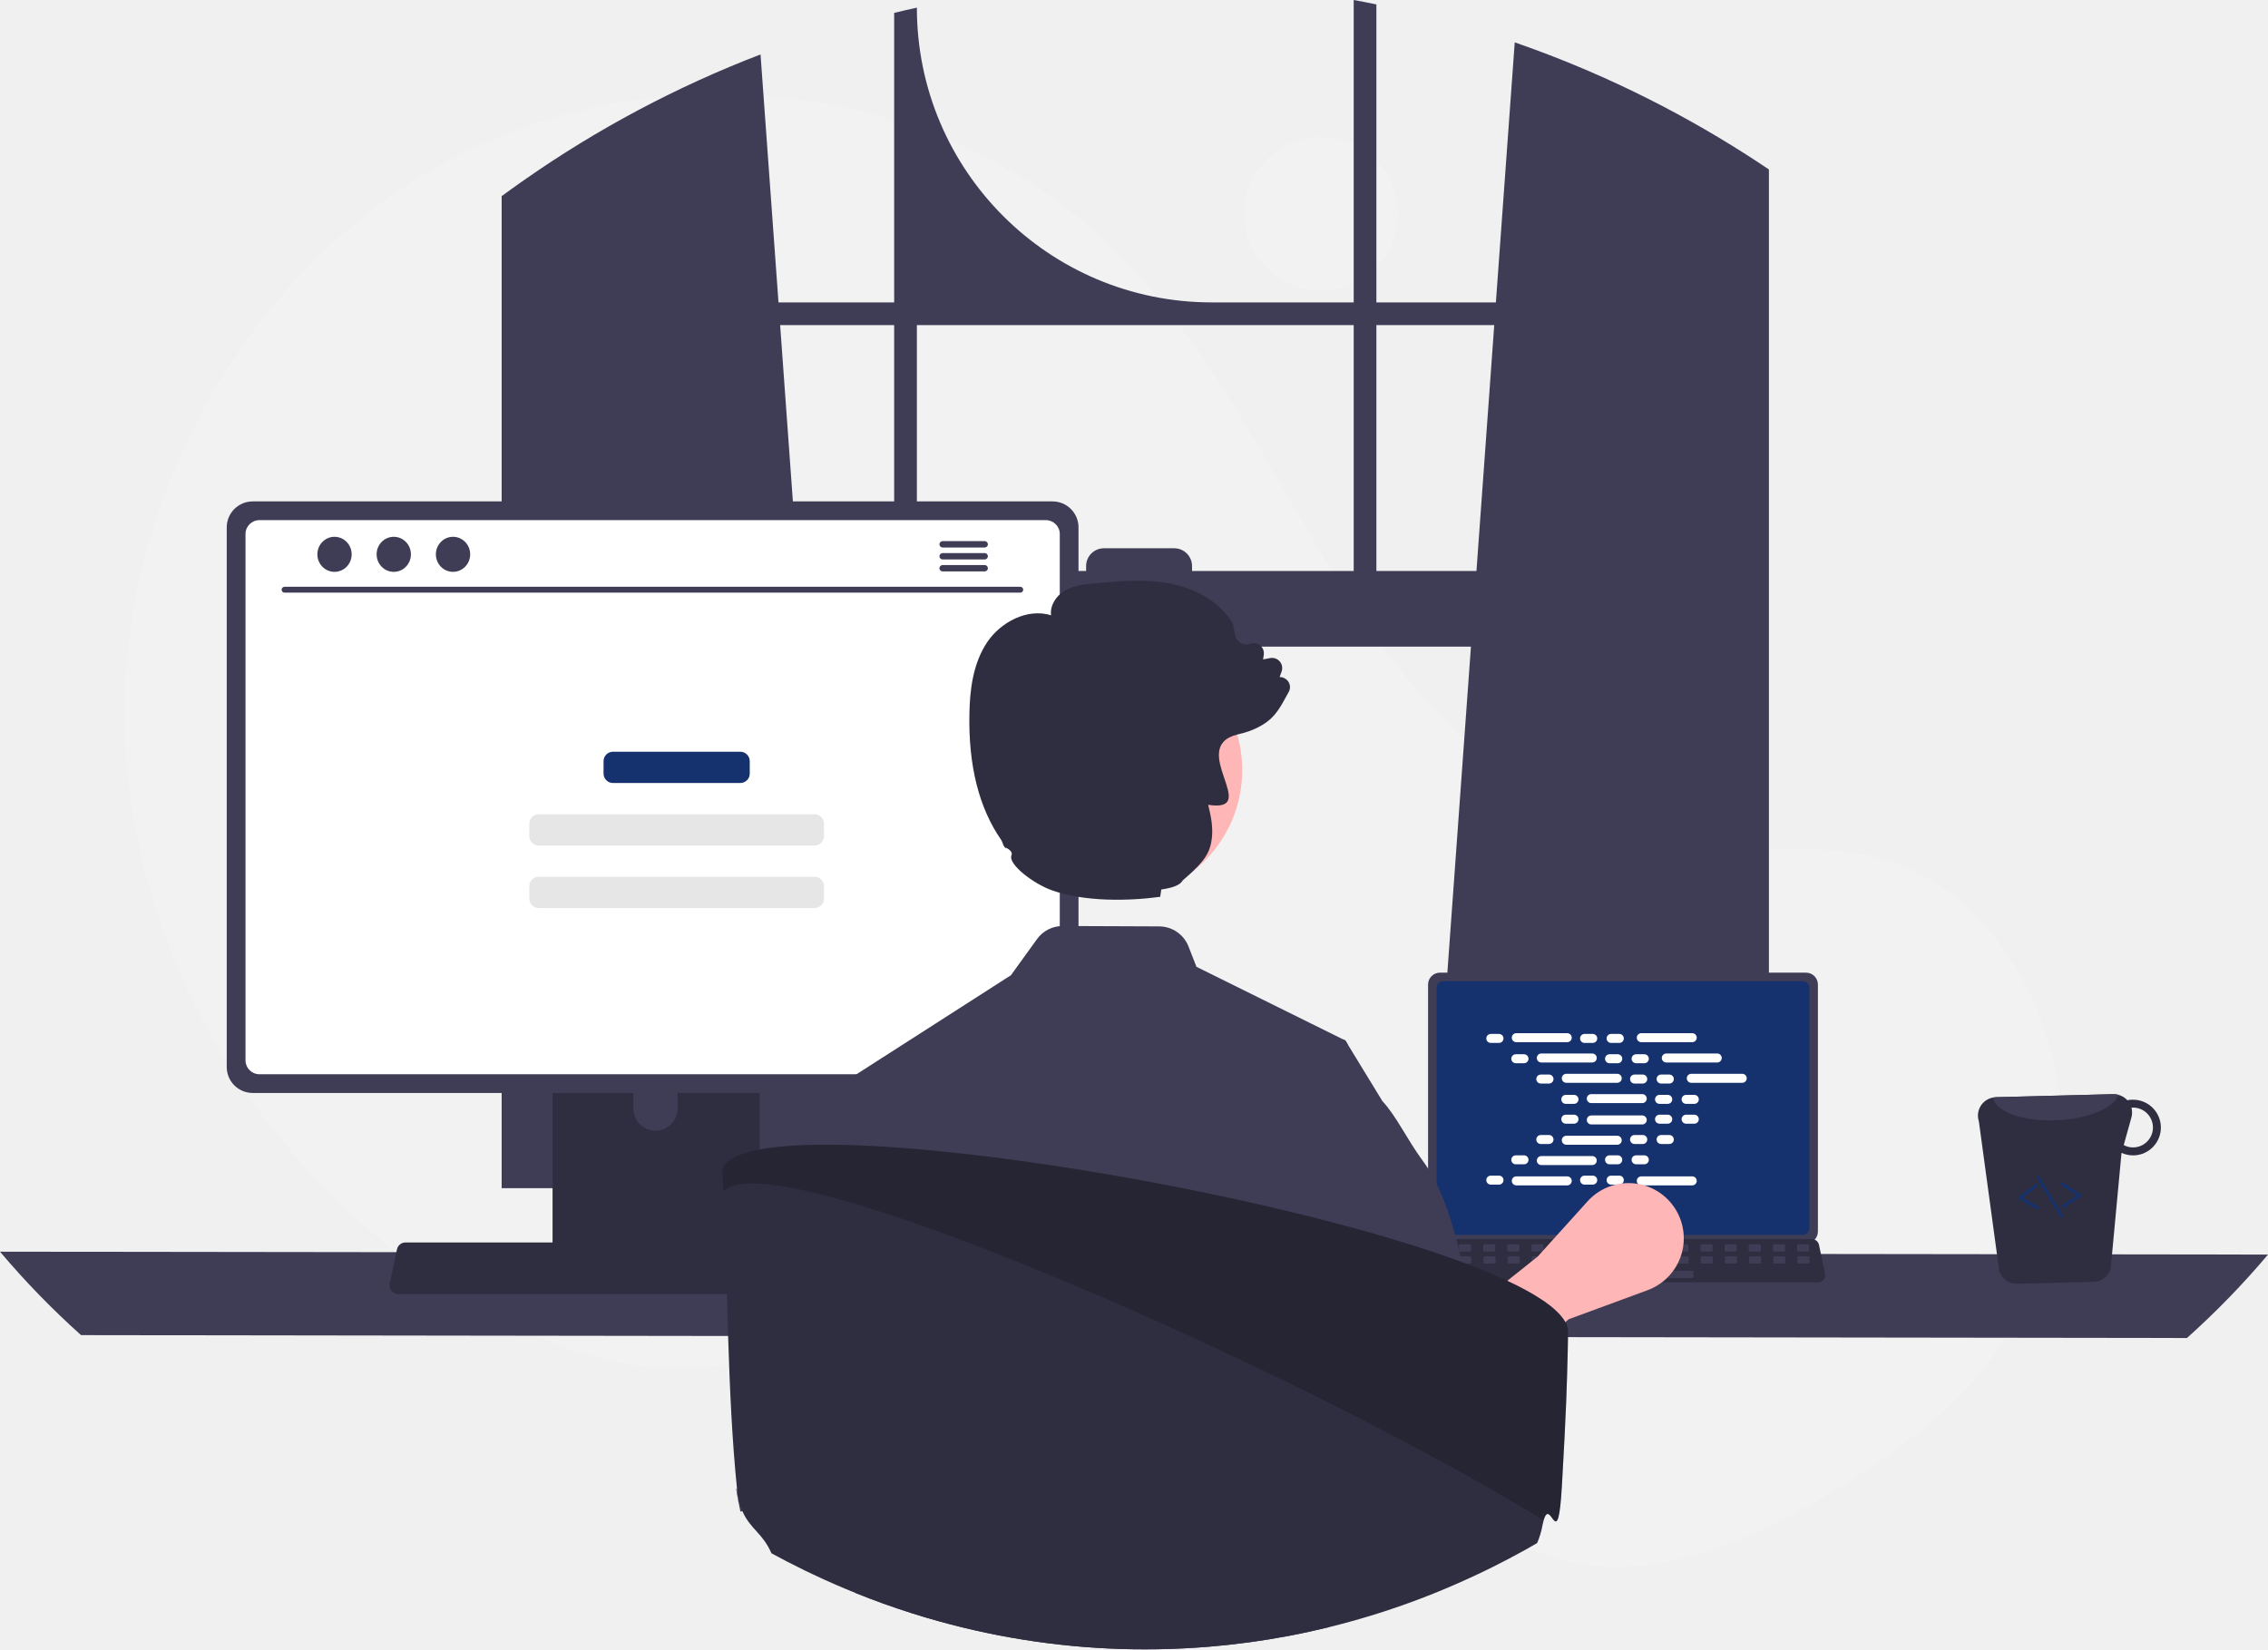
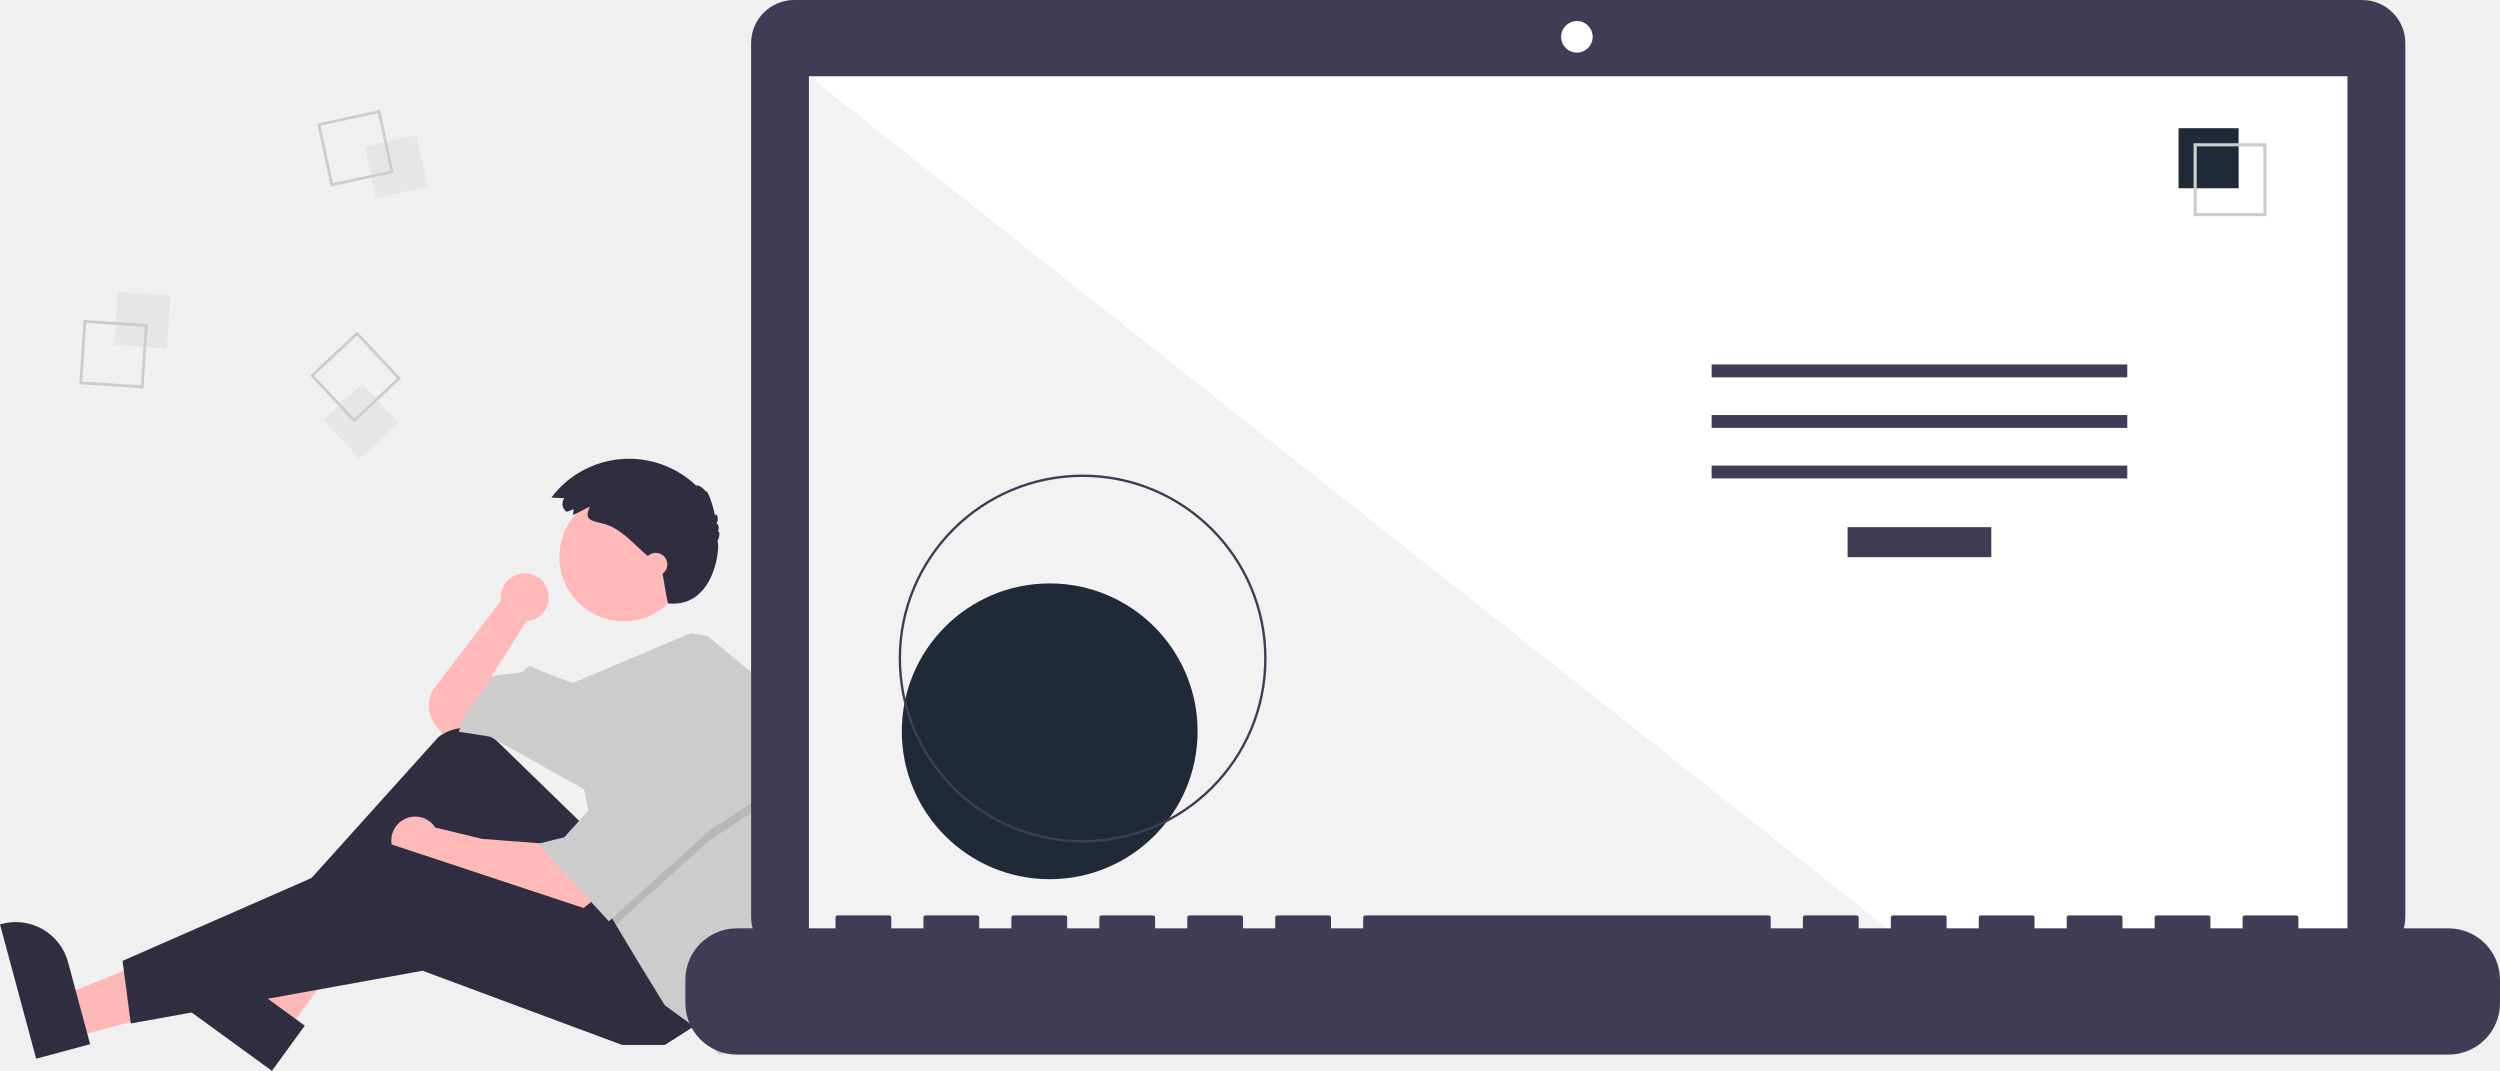
- <svg xmlns="http://www.w3.org/2000/svg" data-name="Layer 1" width="786.82" height="572.258" viewBox="0 0 786.82 572.258">
-   <circle cx="458.321" cy="74.182" r="26.701" fill="#f2f2f2" />
-   <path d="M872.038,661.023c39.688-30.229,58.644-81.025,46.776-129.482q-.442-1.806-.934-3.604c-7.867-28.763-27.332-56.101-55.7-65.291-23.82-7.717-49.82-1.783-74.669-4.851-48.781-6.024-86.601-45.494-113.211-86.819-26.611-41.325-47.062-87.583-82.422-121.724-58.285-56.275-153.362-68.391-225.627-31.76C293.987,254.121,247.955,335.391,249.918,416.386c1.963,80.995,50.046,158.432,119.875,199.517,25.652,15.093,55.321,25.785,84.848,22.044,25.62-3.246,48.899-17.013,74.399-21.1,40.091-6.426,79.927,11.701,114.603,32.824,34.676,21.123,68.17,46.16,107.574,55.952C789.478,715.131,836.881,687.801,872.038,661.023Z" transform="translate(-206.59 -163.8711)" fill="#f2f2f2" />
-   <path d="M815.016,219.191c-.87-.58-1.75-1.13-2.62-1.69a380.24,380.24,0,0,0-80.31-38.93l-6.54,90.22h-41.46v-103.39c-2.61-.54-5.24-1.05-7.87-1.53v104.92H626.946A102.27,102.27,0,0,1,524.676,166.521v-0c-2.64.57-5.26,1.18-7.88,1.83v100.44h-40.13l-6.23-86.03a380.858,380.858,0,0,0-81.94,43.53c-.44.3-.88.61-1.31.91-2.21,1.55-4.39,3.13-6.56,4.73v344.19h118.27l-2.09-28.95-11.5-158.95h231.59l-11.5,158.95-2.09,28.95h116.96v-353.45Q817.656,220.901,815.016,219.191Zm-298.22,142.78h-33.39l-6.17-85.3h39.56Zm159.42,0h-56.08v-1.69a6.18,6.18,0,0,0-6.19-6.18h-24.38a6.178,6.178,0,0,0-6.18,6.18v1.69h-58.71v-85.3h151.54Zm7.87,0v-85.3h40.89l-6.17,85.3Z" transform="translate(-206.59 -163.8711)" fill="#3f3d56" />
-   <path d="M206.59,598.162a289.003,289.003,0,0,0,28.12,28.95l730.58,1a289.003,289.003,0,0,0,28.12-28.95Z" transform="translate(-206.59 -163.8711)" fill="#3f3d56" />
-   <path d="M702.02,505.462v85.704a4.122,4.122,0,0,0,4.119,4.119H833.143a4.122,4.122,0,0,0,4.119-4.119v-85.704a4.124,4.124,0,0,0-4.119-4.115H706.139A4.124,4.124,0,0,0,702.02,505.462Z" transform="translate(-206.59 -163.8711)" fill="#3f3d56" />
-   <path d="M704.999,506.529V590.109a2.205,2.205,0,0,0,2.201,2.201H832.086a2.205,2.205,0,0,0,2.201-2.201V506.529a2.206,2.206,0,0,0-2.201-2.206H707.201A2.206,2.206,0,0,0,704.999,506.529Z" transform="translate(-206.59 -163.8711)" fill="#15326f" />
-   <path d="M699.364,607.881a2.47,2.47,0,0,0,1.943.93H837.299a2.502,2.502,0,0,0,2.446-3.016l-2.111-10.027a2.507,2.507,0,0,0-1.558-1.818,2.425,2.425,0,0,0-.888-.168H703.41a2.424,2.424,0,0,0-.888.168,2.507,2.507,0,0,0-1.558,1.818l-2.111,10.027A2.501,2.501,0,0,0,699.364,607.881Z" transform="translate(-206.59 -163.8711)" fill="#2f2e41" />
-   <rect x="830.034" y="595.588" width="4.188" height="2.513" rx="0.488" transform="translate(1457.666 1029.819) rotate(-180)" fill="#3f3d56" />
-   <rect x="821.657" y="595.588" width="4.188" height="2.513" rx="0.488" transform="translate(1440.912 1029.819) rotate(-180)" fill="#3f3d56" />
-   <rect x="813.28" y="595.588" width="4.188" height="2.513" rx="0.488" transform="translate(1424.158 1029.819) rotate(-180)" fill="#3f3d56" />
-   <rect x="804.903" y="595.588" width="4.188" height="2.513" rx="0.488" transform="translate(1407.404 1029.819) rotate(-180)" fill="#3f3d56" />
-   <rect x="796.526" y="595.588" width="4.188" height="2.513" rx="0.488" transform="translate(1390.65 1029.819) rotate(-180)" fill="#3f3d56" />
-   <rect x="788.149" y="595.588" width="4.188" height="2.513" rx="0.488" transform="translate(1373.896 1029.819) rotate(-180)" fill="#3f3d56" />
-   <rect x="779.772" y="595.588" width="4.188" height="2.513" rx="0.488" transform="translate(1357.142 1029.819) rotate(-180)" fill="#3f3d56" />
-   <rect x="771.395" y="595.588" width="4.188" height="2.513" rx="0.488" transform="translate(1340.388 1029.819) rotate(-180)" fill="#3f3d56" />
-   <rect x="763.018" y="595.588" width="4.188" height="2.513" rx="0.488" transform="translate(1323.634 1029.819) rotate(-180)" fill="#3f3d56" />
-   <rect x="754.641" y="595.588" width="4.188" height="2.513" rx="0.488" transform="translate(1306.88 1029.819) rotate(-180)" fill="#3f3d56" />
-   <rect x="746.264" y="595.588" width="4.188" height="2.513" rx="0.488" transform="translate(1290.126 1029.819) rotate(-180)" fill="#3f3d56" />
-   <rect x="737.887" y="595.588" width="4.188" height="2.513" rx="0.488" transform="translate(1273.372 1029.819) rotate(-180)" fill="#3f3d56" />
-   <rect x="729.51" y="595.588" width="4.188" height="2.513" rx="0.488" transform="translate(1256.618 1029.819) rotate(-180)" fill="#3f3d56" />
-   <rect x="721.133" y="595.588" width="4.188" height="2.513" rx="0.488" transform="translate(1239.865 1029.819) rotate(-180)" fill="#3f3d56" />
-   <rect x="712.756" y="595.588" width="4.188" height="2.513" rx="0.488" transform="translate(1223.111 1029.819) rotate(-180)" fill="#3f3d56" />
-   <rect x="704.379" y="595.588" width="4.188" height="2.513" rx="0.488" transform="translate(1206.357 1029.819) rotate(-180)" fill="#3f3d56" />
-   <rect x="830.133" y="599.777" width="4.188" height="2.513" rx="0.488" transform="translate(1457.864 1038.196) rotate(-180)" fill="#3f3d56" />
-   <rect x="821.756" y="599.777" width="4.188" height="2.513" rx="0.488" transform="translate(1441.11 1038.196) rotate(-180)" fill="#3f3d56" />
-   <rect x="813.379" y="599.777" width="4.188" height="2.513" rx="0.488" transform="translate(1424.356 1038.196) rotate(-180)" fill="#3f3d56" />
-   <rect x="805.002" y="599.777" width="4.188" height="2.513" rx="0.488" transform="translate(1407.602 1038.196) rotate(-180)" fill="#3f3d56" />
-   <rect x="796.625" y="599.777" width="4.188" height="2.513" rx="0.488" transform="translate(1390.848 1038.196) rotate(-180)" fill="#3f3d56" />
-   <rect x="788.248" y="599.777" width="4.188" height="2.513" rx="0.488" transform="translate(1374.094 1038.196) rotate(-180)" fill="#3f3d56" />
-   <rect x="779.871" y="599.777" width="4.188" height="2.513" rx="0.488" transform="translate(1357.34 1038.196) rotate(-180)" fill="#3f3d56" />
-   <rect x="771.494" y="599.777" width="4.188" height="2.513" rx="0.488" transform="translate(1340.586 1038.196) rotate(-180)" fill="#3f3d56" />
-   <rect x="763.117" y="599.777" width="4.188" height="2.513" rx="0.488" transform="translate(1323.832 1038.196) rotate(-180)" fill="#3f3d56" />
-   <rect x="754.74" y="599.777" width="4.188" height="2.513" rx="0.488" transform="translate(1307.078 1038.196) rotate(-180)" fill="#3f3d56" />
-   <rect x="746.363" y="599.777" width="4.188" height="2.513" rx="0.488" transform="translate(1290.324 1038.196) rotate(-180)" fill="#3f3d56" />
-   <rect x="737.986" y="599.777" width="4.188" height="2.513" rx="0.488" transform="translate(1273.57 1038.196) rotate(-180)" fill="#3f3d56" />
-   <rect x="729.609" y="599.777" width="4.188" height="2.513" rx="0.488" transform="translate(1256.816 1038.196) rotate(-180)" fill="#3f3d56" />
-   <rect x="721.232" y="599.777" width="4.188" height="2.513" rx="0.488" transform="translate(1240.062 1038.196) rotate(-180)" fill="#3f3d56" />
-   <rect x="712.855" y="599.777" width="4.188" height="2.513" rx="0.488" transform="translate(1223.309 1038.196) rotate(-180)" fill="#3f3d56" />
-   <rect x="704.478" y="599.777" width="4.188" height="2.513" rx="0.488" transform="translate(1206.555 1038.196) rotate(-180)" fill="#3f3d56" />
-   <rect x="760.604" y="604.803" width="33.508" height="2.513" rx="0.488" transform="translate(1348.126 1048.248) rotate(-180)" fill="#3f3d56" />
-   <rect x="515.631" y="358.737" width="5.966" height="3.122" rx="1.561" fill="#fff" />
-   <rect x="548.154" y="358.737" width="5.966" height="3.122" rx="1.561" fill="#fff" />
-   <rect x="557.369" y="358.737" width="5.966" height="3.122" rx="1.561" fill="#fff" />
-   <rect x="524.477" y="358.477" width="20.796" height="3.122" rx="1.561" fill="#fff" />
-   <rect x="567.841" y="358.477" width="20.796" height="3.122" rx="1.561" fill="#fff" />
-   <rect x="524.304" y="365.784" width="5.966" height="3.122" rx="1.561" fill="#fff" />
-   <rect x="556.827" y="365.784" width="5.966" height="3.122" rx="1.561" fill="#fff" />
-   <rect x="566.042" y="365.784" width="5.966" height="3.122" rx="1.561" fill="#fff" />
-   <rect x="533.15" y="365.523" width="20.796" height="3.122" rx="1.561" fill="#fff" />
-   <rect x="576.514" y="365.523" width="20.796" height="3.122" rx="1.561" fill="#fff" />
-   <rect x="532.977" y="372.83" width="5.966" height="3.122" rx="1.561" fill="#fff" />
-   <rect x="565.5" y="372.83" width="5.966" height="3.122" rx="1.561" fill="#fff" />
-   <rect x="574.715" y="372.83" width="5.966" height="3.122" rx="1.561" fill="#fff" />
-   <rect x="541.823" y="372.57" width="20.796" height="3.122" rx="1.561" fill="#fff" />
-   <rect x="585.187" y="372.57" width="20.796" height="3.122" rx="1.561" fill="#fff" />
-   <rect x="541.649" y="379.877" width="5.966" height="3.122" rx="1.561" fill="#fff" />
-   <rect x="574.172" y="379.877" width="5.966" height="3.122" rx="1.561" fill="#fff" />
-   <rect x="583.387" y="379.877" width="5.966" height="3.122" rx="1.561" fill="#fff" />
-   <rect x="550.496" y="379.617" width="20.796" height="3.122" rx="1.561" fill="#fff" />
-   <rect x="548.154" y="407.898" width="5.966" height="3.122" rx="1.561" fill="#fff" />
-   <rect x="557.369" y="407.898" width="5.966" height="3.122" rx="1.561" fill="#fff" />
-   <rect x="567.841" y="408.158" width="20.796" height="3.122" rx="1.561" fill="#fff" />
-   <rect x="515.631" y="407.898" width="5.966" height="3.122" rx="1.561" fill="#fff" />
-   <rect x="524.477" y="408.158" width="20.796" height="3.122" rx="1.561" fill="#fff" />
-   <rect x="524.304" y="400.851" width="5.966" height="3.122" rx="1.561" fill="#fff" />
-   <rect x="556.827" y="400.851" width="5.966" height="3.122" rx="1.561" fill="#fff" />
-   <rect x="566.042" y="400.851" width="5.966" height="3.122" rx="1.561" fill="#fff" />
-   <rect x="533.15" y="401.111" width="20.796" height="3.122" rx="1.561" fill="#fff" />
-   <rect x="532.977" y="393.804" width="5.966" height="3.122" rx="1.561" fill="#fff" />
-   <rect x="565.5" y="393.804" width="5.966" height="3.122" rx="1.561" fill="#fff" />
-   <rect x="574.715" y="393.804" width="5.966" height="3.122" rx="1.561" fill="#fff" />
-   <rect x="541.823" y="394.064" width="20.796" height="3.122" rx="1.561" fill="#fff" />
-   <rect x="541.649" y="386.758" width="5.966" height="3.122" rx="1.561" fill="#fff" />
-   <rect x="574.172" y="386.758" width="5.966" height="3.122" rx="1.561" fill="#fff" />
-   <rect x="583.387" y="386.758" width="5.966" height="3.122" rx="1.561" fill="#fff" />
-   <rect x="550.496" y="387.018" width="20.796" height="3.122" rx="1.561" fill="#fff" />
-   <path d="M711.507,654.353l-13.35-21.102,41.902-33.403,17.295-19.161a19.161,19.161,0,0,1,32.418,6.828h0a19.161,19.161,0,0,1-11.57,23.991l-27.349,10.075Z" transform="translate(-206.59 -163.8711)" fill="#ffb6b6" />
-   <path d="M398.28,501.352v102.56h71.85v-102.56a3.448,3.448,0,0,0-2.43-3.3,3.175,3.175,0,0,0-1.03-.16H401.75A3.463,3.463,0,0,0,398.28,501.352Zm28.04,35.24a7.67,7.67,0,0,1,15.34,0v11.9a7.67,7.67,0,0,1-15.34,0Z" transform="translate(-206.59 -163.8711)" fill="#2f2e41" />
-   <path d="M398.06,600.632v9.89a1.946,1.946,0,0,0,1.93,1.94h68.43a1.94,1.94,0,0,0,1.93-1.94v-9.89Z" transform="translate(-206.59 -163.8711)" fill="#3f3d56" />
-   <path d="M285.25,346.832V534.092a9.007,9.007,0,0,0,9,9h277.5a9.007,9.007,0,0,0,9-9V346.832a9.011,9.011,0,0,0-9-8.99H294.25A9.012,9.012,0,0,0,285.25,346.832Z" transform="translate(-206.59 -163.8711)" fill="#3f3d56" />
-   <path d="M291.76,349.162v182.62a4.818,4.818,0,0,0,4.81,4.81H569.44a4.818,4.818,0,0,0,4.81-4.81v-182.62a4.82,4.82,0,0,0-4.81-4.82H296.57A4.821,4.821,0,0,0,291.76,349.162Z" transform="translate(-206.59 -163.8711)" fill="#fff" />
-   <path d="M342.4,611.792a2.948,2.948,0,0,0,2.32,1.11h162.34a2.987,2.987,0,0,0,2.92-3.6l-2.52-11.97a2.993,2.993,0,0,0-1.86-2.17,2.895,2.895,0,0,0-1.06-.2H347.23a2.894,2.894,0,0,0-1.06.2,2.992,2.992,0,0,0-1.86,2.17l-2.52,11.97A2.985,2.985,0,0,0,342.4,611.792Z" transform="translate(-206.59 -163.8711)" fill="#2f2e41" />
-   <path d="M560.585,369.499H305.261a1.016,1.016,0,0,1,0-2.031H560.585a1.016,1.016,0,0,1,0,2.031Z" transform="translate(-206.59 -163.8711)" fill="#3f3d56" />
-   <ellipse cx="116.051" cy="192.33" rx="5.95" ry="6.083" fill="#3f3d56" />
-   <ellipse cx="136.607" cy="192.33" rx="5.95" ry="6.083" fill="#3f3d56" />
-   <ellipse cx="157.163" cy="192.33" rx="5.95" ry="6.083" fill="#3f3d56" />
-   <path d="M548.206,351.622h-14.6a1.105,1.105,0,0,0,0,2.21h14.6a1.105,1.105,0,0,0,0-2.21Z" transform="translate(-206.59 -163.8711)" fill="#3f3d56" />
-   <path d="M548.206,355.772h-14.6a1.105,1.105,0,0,0,0,2.21h14.6a1.105,1.105,0,0,0,0-2.21Z" transform="translate(-206.59 -163.8711)" fill="#3f3d56" />
-   <path d="M548.206,359.922h-14.6a1.105,1.105,0,0,0,0,2.21h14.6a1.105,1.105,0,0,0,0-2.21Z" transform="translate(-206.59 -163.8711)" fill="#3f3d56" />
-   <path d="M900.186,604.972a6.416,6.416,0,0,0,6.183,4.331l26.492-.682a6.329,6.329,0,0,0,5.981-4.657l3.749-40.087a9.794,9.794,0,0,0,4.238.871,9.661,9.661,0,1,0-.485-19.317,8.184,8.184,0,0,0-1.736.181,6.548,6.548,0,0,0-4.874-2.103l-40.751,1.052a5.853,5.853,0,0,0-1.005.125,6.365,6.365,0,0,0-4.873,8.265Zm43.173-43.817,2.668-9.553a6.506,6.506,0,0,0,.02-3.375c.129-0.0.244-.062.373-.062a6.91,6.91,0,0,1,.324,13.817A6.505,6.505,0,0,1,943.359,561.156Z" transform="translate(-206.59 -163.8711)" fill="#2f2e41" />
-   <path d="M897.978,544.686c.868,4.964,10.629,8.454,22.366,7.847,10.793-.497,19.617-4.287,21.234-8.778a6.025,6.025,0,0,0-1.844-.246l-40.751,1.052A5.853,5.853,0,0,0,897.978,544.686Z" transform="translate(-206.59 -163.8711)" fill="#3f3d56" />
-   <path d="M922.494,582.944a.497.497,0,0,0,.151-.066l5.753-3.766a.499.499,0,0,0,0-.836l-5.98-3.917a.5.5,0,1,0-.548.836l5.341,3.498-5.114,3.348a.5.5,0,0,0,.396.903Z" transform="translate(-206.59 -163.8711)" fill="#15326f" />
-   <path d="M913.408,583.363a.5.5,0,0,0,.126-.918l-5.303-3.04,5.126-3.807a.5.5,0,1,0-.596-.802l-5.739,4.263a.5.5,0,0,0,.049.835l5.965,3.42A.5.5,0,0,0,913.408,583.363Z" transform="translate(-206.59 -163.8711)" fill="#15326f" />
-   <path d="M921.922,586.244a.482.482,0,0,0,.137-.058.5.5,0,0,0,.168-.687l-8.155-13.408a.5.5,0,0,0-.854.521l8.155,13.408A.5.5,0,0,0,921.922,586.244Z" transform="translate(-206.59 -163.8711)" fill="#15326f" />
-   <rect x="209.385" y="260.827" width="50.719" height="10.846" rx="3.264" fill="#15326f" />
-   <rect x="183.626" y="282.519" width="102.236" height="10.846" rx="3.264" fill="#e6e6e6" />
-   <rect x="183.626" y="304.21" width="102.236" height="10.846" rx="3.264" fill="#e6e6e6" />
-   <path d="M497.301,540.717l.217.684.011.023,6.525,19.838,7.506,22.861,14.123,42.961.137,6.673v.023l1.049,53.684-2.909,7.278,3.274,11.932s-1.506-18.037-9.582-7.679c-4.574,5.886-9.925,11.91-14.317,17.556q9.6,3.884,19.507,7.027c1.426.456,2.863.89,4.301,1.323q.462.137.924.274a266.863,266.863,0,0,0,67.351,10.826c1.186.034,2.35.057,3.479.08.399.011.787.023,1.175.023,1.278.011,2.544.023,3.822.023q3.867,0,7.7-.114a266.853,266.853,0,0,0,56.091-7.586c-.125-7.586-.468-16.45-.958-25.918-.228-4.643-5.35-9.674-5.658-14.533-.217-3.65,4.381-7.084,4.141-10.792-1.551-22.827-3.491-14.064-4.928-30.229q-.222-2.379-.411-4.552c-.924-10.381-1.563-16.872-1.563-16.872l6.137-38.683,9.639-60.734-.742-1.221-.833-.411-50.844-25.165-2.761-7.073a10.979,10.979,0,0,0-10.141-6.947l-33.493-.137a10.931,10.931,0,0,0-8.909,4.529l-9.069,12.56Z" transform="translate(-206.59 -163.8711)" fill="#3f3d56" />
-   <path d="M533.407,617.525,525.82,633.758l-5.179,11.088-8.909,46.646-4.46,4.734L503.45,679.467l-39.998,8.881c-1.312-7.29-.351.247-1.161-7.75.228-.228.468-.456.707-.685.639-.593,1.175-1.152,1.164-1.688-.456-27.584.913-74.526,12.343-102.966a60.053,60.053,0,0,1,7.027-13.107c.228-.308.445-.616.662-.924,5.27-7.381,8.601-14.647,13.324-19.815v-.011a.53.53,0,0,0,.08-.08.157.157,0,0,0,.046-.034l32.443-17.203,1.392,39.105.992,28.109Z" transform="translate(-206.59 -163.8711)" fill="#3f3d56" />
-   <path d="M650.391,622.135l9.476,20.275,3.307,7.061,8.907,46.642,4.446,4.723,3.83-16.755,1.8-.369,32.459-6.722,9.461,30.046a17.984,17.984,0,0,0-3.261-22.506c-.646-.585-1.184-1.154-1.169-1.692.538-32.443-1.446-91.684-19.367-116.066-5.692-7.738-9.107-15.445-14.076-20.829-.015-.015-.015-.031-.031-.031L674.081,526.114l-.738-1.215-.831-.415Z" transform="translate(-206.59 -163.8711)" fill="#3f3d56" />
-   <circle id="a657ec4b-47ce-4d2a-9c58-81a811696ca9" data-name="Ellipse 5" cx="386.397" cy="267.201" r="44.558" fill="#ffb6b6" />
-   <path d="M653.212,399.948a3.759,3.759,0,0,0-2.69-1.19l.67-1.86a3.528,3.528,0,0,0-3.96-4.7l-2.44.47.23-1.63a3.534,3.534,0,0,0-4.73-3.82,3.766,3.766,0,0,1-3.24-.23,3.846,3.846,0,0,1-1.92-2.61l-.85-4.1-.09-.22c-4.14-6.9-12.1-11.92-21.84-13.76-8.67-1.65-17.56-.81-26.13-.02-3.4.32-7.24.68-10.44,2.64-2.72,1.68-5.02,5.04-4.55,8.43-8.45-2.59-17.51,2.58-22,9.1-5.32,7.76-6.19,17.48-6.33,25.08-.38,17.98,3.33,32.69,11,43.73.56.8.7,2.47,1.81,3.03l-.23-.37c1.24.62,2.5,1.62,2.03,2.69-1.35,3.08,7.62,9.89,13.94,12.14,11.53,4.11,26.86,3.76,37.64,2.28l.38-2.55c3.89-.53,6.63-1.54,7.4-3.12,1.36-1.16,2.52-2.2,3.53-3.16l.01-.01c.02-.02.06-.05.08-.07,4.87-4.67,6-7.33,6.51-11.38.49-3.97-.38-8-1.27-11.63,18.74,2.9-7.38-19.96,10.08-24.38a5.434,5.434,0,0,1,.61-.15c.51-.12,1.02-.24,1.51-.38a26.448,26.448,0,0,0,6.72-2.87c4.88-2.97,6.49-6.91,9.01-11.35A3.427,3.427,0,0,0,653.212,399.948Z" transform="translate(-206.59 -163.8711)" fill="#2f2e41" />
-   <path d="M750.582,625.308c-.01,1.75-.03,4.2-.11,7.23q-.015.63-.03,1.29c-.13,5.57-.26,10.24-.47,15.43-.01.36-.02.71-.04,1.07-.28,7.24-.72,15.67-1.48,29.02-1.41,24.66-3.87,3.39-6.34,12.04-.12.43-.25.94-.37,1.54a27.916,27.916,0,0,1-1.88,6.33c-1.31.78-2.66,1.53-3.99,2.28-3.79,2.11-7.64,4.14-11.52,6.07-2.18,1.08-4.37,2.14-6.57,3.16-.35.16-.69.32-1.03.47a270.887,270.887,0,0,1-34.75,13.26c-2.32.7-4.63,1.38-6.97,2.01-2.44.68-4.88,1.32-7.35,1.92a266.893,266.893,0,0,1-56.09,7.59c-2.55.08-5.12.11-7.7.11-1.28,0-2.54-.01-3.82-.02-.39,0-.78-.01-1.17-.02-1.13-.03-2.3-.05-3.48-.08a266.663,266.663,0,0,1-67.35-10.83l-.93-.27c-1.44-.44-2.87-.87-4.3-1.33q-9.9-3.135-19.51-7.02-7.335-2.955-14.5-6.34a.339.339,0,0,1-.12-.06c-1-.46-2.01-.94-3.01-1.43-.13-.07-.27-.14-.41-.21q-5.595-2.73-11.07-5.72c-3.07-7.05-7.39-8.4-10.07-14.6a25.874,25.874,0,0,1-1.68-5.74c0-.02-.01-.04-.01-.07.28,3.72-1.19-6.6-.01-.04-.01-.12-.02-.25-.03-.4-.03-.36-.07-.8-.13-1.35-3.43-33.49-3.21-71.79-4.7-103.35q-.15-3.06-.31-5.86c-.03-.62-.07-1.23-.11-1.83.07-.18.15-.37.24-.55a1.002,1.002,0,0,1,.07-.15,1.623,1.623,0,0,1,.1-.18c.02-.03.05-.07.07-.1a.917.917,0,0,1,.05-.1c.09-.14.19-.29.3-.43.05-.06.09-.11.14-.16a.808.808,0,0,1,.12-.14.637.637,0,0,1,.11-.13c.04-.04.08-.09.13-.14a.302.302,0,0,1,.08-.08,2.033,2.033,0,0,1,.26-.25,9.624,9.624,0,0,1,1.14-.9c.14-.09.29-.18.43-.28a19.135,19.135,0,0,1,3.17-1.52c.38-.14.76-.27,1.17-.41.15-.04.29-.09.44-.14.22-.07.44-.14.67-.19,1.14-.34,2.37-.63,3.7-.9.16-.03.33-.06.5-.1.24-.05.49-.09.74-.13.34-.06.69-.12,1.04-.18,2.97-.47,6.34-.82,10.06-1.05q.525-.03,1.05-.06c.41-.02.82-.04,1.24-.06.35-.02.71-.03,1.07-.04.35-.02.71-.03,1.08-.04,1.01-.03,2.05-.06,3.11-.08,3.02-.06,6.2-.04,9.54.03,1.55.04,3.13.08,4.75.15.11,0,.21.01.31.01,1.41.05,2.83.11,4.29.19,1.02.05,2.05.1,3.08.16.97.06,1.95.12,2.94.19.77.04,1.54.1,2.32.15.66.05,1.32.1,1.98.14l.9.06c.49.04.98.07,1.48.12,1.1.09,2.2.18,3.32.27,1.11.1,2.24.2,3.37.3s2.27.21,3.41.32c.12.01.23.02.34.03,1.04.11,2.08.21,3.13.32.24.02.49.04.73.07,1.001.101,2.022.218,3.032.326.31.033.618.066.929.1.791.086,1.572.161,2.368.254,1.05.12,2.12.23,3.16.37.81.09,1.62.18,2.43.28,1.27.15,2.56.31,3.85.48.49.06.98.12,1.47.19,3.68.46,7.4.97,11.18,1.5,5.73.81,11.55,1.69,17.41,2.64q8.805,1.425,17.71,3.01c1.5.27,3,.54,4.51.82q1.02.195,2.04.39c1.16.21,2.32.43,3.48.65,1.16.22,2.32.44,3.48.67,1.38.27,2.77.54,4.15.81,9.09,1.8,18.13,3.72,26.95,5.73,1.45.33,2.9.67,4.34,1q4.32,1.005,8.56,2.04c.78.18,1.55.37,2.32.56,1.92.48,3.84.96,5.73,1.45l.33.09c1.39.34,2.75.69,4.11,1.05q4.815,1.26,9.47,2.55,3.09.855,6.11,1.73c3.01.87,5.96,1.75,8.83,2.64.71.22,1.42.44,2.12.65,2.1.65,4.17,1.31,6.18,1.97,1.6.52,3.16,1.05,4.7,1.58q2.31.795,4.53,1.59c.95.34,1.89.7,2.83,1.04,1.35.5,2.68,1,3.98,1.5.4.15.79.31,1.18.46.25.11.49.2.73.3.47.19.95.37,1.41.56.47.18.93.37,1.39.57.45.18.91.37,1.35.56.45.18.89.37,1.33.57.37.15.73.31,1.08.47.71.31,1.42.62,2.11.94.34.16.68.31,1.02.47l.78.36c.11.06.22.11.33.16.25.12.51.25.76.37.58.27,1.15.56,1.71.83.75.38,1.48.76,2.18,1.13.71.38,1.4.76,2.06,1.13.11.06.21.12.32.18.15.08.3.17.45.25.51.29,1,.59,1.49.88.96.59,1.87,1.17,2.72,1.75.19.13.37.26.56.38.63.45,1.23.89,1.79,1.34,0,.01,0,.01.01.01.19.14.37.29.55.43.15.14.31.26.46.4.52.45,1,.88,1.44,1.32a5.667,5.667,0,0,1,.42.43,1.208,1.208,0,0,1,.16.16c.2.2.38.4.55.6a.553.553,0,0,1,.07.09c.24.28.46.56.67.84.1.14.21.28.3.42.12.17.24.35.34.52.09.14.17.29.25.43a7.257,7.257,0,0,1,.54,1.13,5.241,5.241,0,0,1,.27.82A5.844,5.844,0,0,1,750.582,625.308Z" transform="translate(-206.59 -163.8711)" fill="#2f2e41" />
-   <path d="M750.582,625.308c-.01,1.75-.03,4.2-.11,7.23-.01.42-.03.85-.04,1.29-.1,4.25-.25,9.5-.46,15.43-.01.36-.02.71-.04,1.07-.28,7.24-.72,15.67-1.48,29.02-1.41,24.66-3.87,3.39-6.34,12.04-6.86-4.22-14.38-8.64-22.42-13.18q-2.175-1.23-4.39-2.47c-16.08-8.97-34.04-18.37-52.79-27.68-.74-.37-1.49-.74-2.23-1.1-42.95-21.23-89.83-41.88-127.81-55.66-7.33-2.66-14.33-5.06-20.91-7.17-13.86-4.43-25.84-7.53-35.06-8.87-9.6-1.4-16.23-.9-18.91,1.99q-.15-3.06-.31-5.86-.06-.93-.12-1.83c.062-.165.142-.322.22-.48.011-.023.019-.047.03-.07a1.002,1.002,0,0,1,.07-.15,1.623,1.623,0,0,1,.1-.18,1.06,1.06,0,0,1,.12-.2c.09-.14.19-.29.3-.43a3.483,3.483,0,0,1,.26-.3.637.637,0,0,1,.11-.13c.04-.04.08-.09.13-.14a.302.302,0,0,1,.08-.08,2.033,2.033,0,0,1,.26-.25,9.624,9.624,0,0,1,1.14-.9c.14-.09.29-.18.43-.28a19.135,19.135,0,0,1,3.17-1.52c.38-.14.76-.27,1.17-.41.15-.04.29-.09.44-.14.22-.07.44-.14.67-.19,1.14-.34,2.37-.63,3.7-.9.4-.08.82-.16,1.24-.23.34-.06.69-.12,1.04-.18,2.97-.47,6.34-.82,10.06-1.05q.525-.03,1.05-.06c.41-.02.82-.04,1.24-.06.35-.02.71-.03,1.07-.04.35-.02.71-.03,1.08-.04,1.01-.03,2.05-.06,3.11-.08,3.02-.05,6.2-.03,9.54.04,1.55.03,3.13.08,4.75.15.1,0,.21.01.31.01,1.41.04,2.84.11,4.29.18,1.02.05,2.05.1,3.08.16.97.06,1.95.12,2.94.19.77.04,1.54.1,2.32.15.66.05,1.32.1,1.98.14.79.06,1.58.12,2.38.18,1.1.09,2.2.18,3.32.27,1.11.1,2.24.2,3.37.3s2.27.21,3.41.32c.12.01.23.02.34.03,1.04.11,2.08.21,3.13.32q8.73.885,17.97,2.07,5.52.705,11.18,1.51c5.73.81,11.55,1.69,17.41,2.63q8.805,1.425,17.71,3.01c1.5.27,3,.54,4.51.82q2.76.51,5.52,1.04c1.16.22,2.32.44,3.48.67,1.38.27,2.77.54,4.15.81,9.09,1.8,18.13,3.72,26.95,5.73,1.45.33,2.9.67,4.34,1q4.32,1.005,8.56,2.04c.78.19,1.55.38,2.32.57q2.895.72,5.73,1.44v.01c.11.02.22.05.33.08,1.38.35,2.75.7,4.11,1.06q4.815,1.26,9.47,2.54c2.06.58,4.1,1.15,6.11,1.73,3.01.88,5.96,1.76,8.83,2.64.71.22,1.42.44,2.12.65q3.15.99,6.18,1.97c1.6.52,3.16,1.05,4.7,1.58q2.31.795,4.53,1.59c.96.34,1.9.69,2.83,1.03,1.36.5,2.68,1,3.98,1.51.4.15.79.31,1.18.46.73.28,1.44.57,2.14.86.47.18.93.37,1.39.57.45.18.91.37,1.35.56.45.18.89.37,1.33.57.37.15.73.31,1.08.47.71.31,1.42.62,2.11.94.34.16.68.31,1.02.47l.78.36c.11.06.22.11.33.16.85.4,1.67.8,2.47,1.2.75.38,1.48.76,2.18,1.13.83.44,1.62.87,2.38,1.31.15.08.3.17.45.25.51.29,1,.59,1.49.88.96.59,1.87,1.17,2.72,1.75.84.58,1.62,1.15,2.35,1.72,0,.01,0,.01.01.01.35.28.69.56,1.01.83.52.45,1,.88,1.44,1.32a5.667,5.667,0,0,1,.42.43,1.208,1.208,0,0,1,.16.16c.21.23.42.46.62.69.24.28.46.56.67.84.1.14.21.28.3.42.12.17.24.35.34.52.09.14.17.29.25.43a7.257,7.257,0,0,1,.54,1.13,6.053,6.053,0,0,1,.27.82A5.844,5.844,0,0,1,750.582,625.308Z" transform="translate(-206.59 -163.8711)" opacity="0.2" />
+ <svg xmlns="http://www.w3.org/2000/svg" data-name="Layer 1" width="1019.484" height="436.681" viewBox="0 0 1019.484 436.681">
+   <path d="M314.028,475.274a9.751,9.751,0,1,0-19.407,1.282l-28.014,36.686a13.583,13.583,0,0,0,1.836,14.914l2.198,2.564,10.083-2.017,11.428-10.083L290.806,507.192l14.117-22.183-.018-.016A9.743,9.743,0,0,0,314.028,475.274Z" transform="translate(-90.2579 -231.6594)" fill="#ffb9b9" />
+   <polygon points="30.041 422.968 25.468 405.984 88.8 380.265 95.549 405.331 30.041 422.968" fill="#ffb8b8" />
+   <path d="M105.002,663.391,90.258,608.629l.693-.187a22.075,22.075,0,0,1,27.054,15.575l0.0.001L127.01,657.466Z" transform="translate(-90.2579 -231.6594)" fill="#2f2e41" />
+   <polygon points="117.278 420.254 103.054 409.91 136.185 350.121 157.179 365.388 117.278 420.254" fill="#ffb8b8" />
+   <path d="M201.137,668.341,155.271,634.985l.422-.58a22.075,22.075,0,0,1,30.835-4.87l.001.001L214.542,649.908Z" transform="translate(-90.2579 -231.6594)" fill="#2f2e41" />
+   <path d="M328.45,568.364l-35.795-34.773a18.076,18.076,0,0,0-23.668-1.322L201.401,607.352l6.05,9.411L271.984,573.069l43.694,57.139,41.678-20.838Z" transform="translate(-90.2579 -231.6594)" fill="#2f2e41" />
+   <path d="M312.989,575.758l-26.217-2.017-18.986-4.603a9.753,9.753,0,1,0-1.85,12.656l-.003.014,11.428,4.706,49.072,16.806,6.05-4.706Z" transform="translate(-90.2579 -231.6594)" fill="#ffb9b9" />
+   <polygon points="285.92 416.699 271.131 426.11 253.653 426.11 172.315 395.86 53.332 417.371 49.971 391.826 158.871 344.099 254.326 375.693 285.92 416.699" fill="#2f2e41" />
+   <circle cx="254.326" cy="227.132" r="26.217" fill="#ffb9b9" />
+   <path d="M412.417,563.463a150.631,150.631,0,0,1-7.388,46.592l-1.963,6.037-9.411,43.022-10.083,2.689-7.394-9.411-14.789-10.755L350.634,624.158,341.411,608.791l-2.877-4.8-10.083-50.416-38.317-21.511-12.772-2.017,2.689-7.394,11.428-15.461L302.906,505.847l3.361-2.689,2.689,1.344,14.823,5.71,48.057-20.304,7.031,1.15L403.067,511.225A150.499,150.499,0,0,1,412.417,563.463Z" transform="translate(-90.2579 -231.6594)" fill="#ccc" />
+   <polygon points="314.825 325.949 289.281 342.754 251.153 377.131 248.276 372.332 240.209 331.999 242.226 331.999 263.065 293.683 314.825 325.949" opacity="0.1" style="isolation:isolate" />
+   <polygon points="263.065 289.649 242.226 327.965 230.126 341.41 219.371 344.099 248.276 375.693 289.281 338.721 314.825 321.915 263.065 289.649" fill="#ccc" />
+   <path d="M324.193,439.299l-2.841,1.093a3.965,3.965,0,0,1-1.06-5.507q.023-.034.047-.067l-5.249-.246a39.637,39.637,0,0,1,59.173-4.77c.239-.823,2.844.778,3.908,2.402.357-1.339,2.8,5.135,3.664,9.712.4-1.524,1.938.936.591,3.297.854-.125,1.239,2.059.578,3.276.934-.439.777,2.169-.236,3.911,1.333-.118-.114,27.331-20.114,25.331-1.392-6.397-1-6-2.64-14.226-.763-.81-1.599-1.548-2.433-2.284l-4.513-3.983c-5.247-4.632-10.021-10.348-17.011-12.08-4.804-1.19-7.841-1.458-5.223-6.872-2.365.987-4.574,2.455-6.961,3.372C323.905,440.902,324.239,440.055,324.193,439.299Z" transform="translate(-90.2579 -231.6594)" fill="#2f2e41" />
+   <circle cx="267.434" cy="230.157" r="4.706" fill="#ffb9b9" />
+   <rect x="137.514" y="351.376" width="21.61" height="21.61" transform="translate(-313.1754 254.4458) rotate(-86.18992)" fill="#e6e6e6" style="isolation:isolate" />
+   <path d="M124.344,362.131l26.183,1.744-1.744,26.183-26.183-1.744Zm24.969,2.806-23.906-1.592-1.592,23.906,23.906,1.592Z" transform="translate(-90.2579 -231.6594)" fill="#ccc" />
+   <rect x="241.009" y="288.772" width="21.61" height="21.61" transform="translate(-147.5724 -172.0746) rotate(-12.12675)" fill="#e6e6e6" style="isolation:isolate" />
+   <path d="M245.278,276.51l5.513,25.655-25.655,5.513-5.513-25.655Zm4.157,24.779-5.033-23.424-23.424,5.033,5.033,23.424Z" transform="translate(-90.2579 -231.6594)" fill="#ccc" />
+   <rect x="226.603" y="392.674" width="21.61" height="21.61" transform="translate(-301.9456 39.64172) rotate(-43.12712)" fill="#e6e6e6" style="isolation:isolate" />
+   <path d="M253.815,385.997,234.663,403.935l-17.939-19.152,19.152-17.939Zm-19.099,16.326,17.486-16.379-16.379-17.486-17.486,16.379Z" transform="translate(-90.2579 -231.6594)" fill="#ccc" />
+   <path d="M1053.535,231.659H414.152a17.598,17.598,0,0,0-17.599,17.598v356.252a17.599,17.599,0,0,0,17.599,17.599H1053.535a17.599,17.599,0,0,0,17.599-17.599V249.258a17.599,17.599,0,0,0-17.599-17.598Z" transform="translate(-90.2579 -231.6594)" fill="#3f3d56" />
+   <rect x="329.89" y="31.101" width="627.391" height="353.913" fill="#fff" />
+   <circle cx="643.049" cy="15.014" r="6.435" fill="#fff" />
+   <polygon points="777.858 385.015 329.89 385.015 329.89 31.102 777.858 385.015" fill="#f2f2f2" style="isolation:isolate" />
+   <circle cx="428.058" cy="298.224" r="60.307" fill="#1f2937" />
+   <path d="M531.741,575.21a75.016,75.016,0,1,1,75.016-75.016A75.016,75.016,0,0,1,531.741,575.21Zm0-149.051A74.035,74.035,0,1,0,605.776,500.194a74.035,74.035,0,0,0-74.035-74.035Z" transform="translate(-90.2579 -231.6594)" fill="#3f3d56" />
+   <rect x="753.437" y="214.97" width="58.605" height="12.246" fill="#3f3d56" />
+   <rect x="697.991" y="148.627" width="169.497" height="5.248" fill="#3f3d56" />
+   <rect x="697.991" y="169.246" width="169.497" height="5.248" fill="#3f3d56" />
+   <rect x="697.991" y="189.866" width="169.497" height="5.248" fill="#3f3d56" />
+   <rect x="888.401" y="52.282" width="24.492" height="24.492" fill="#1f2937" />
+   <path d="M1014.522,319.804h-29.74v-29.74h29.74Zm-28.447-1.293h27.154V291.357H986.075Z" transform="translate(-90.2579 -231.6594)" fill="#ccc" />
+   <path d="M1088.749,610.239h-61.229v-4.412a.875.875,0,0,0-.875-.875h-20.993a.875.875,0,0,0-.875.875v4.412H991.657v-4.412a.875.875,0,0,0-.875-.875H969.789a.875.875,0,0,0-.875.875h0v4.412H955.794v-4.412a.875.875,0,0,0-.875-.875h-20.993a.875.875,0,0,0-.875.875h0v4.412H919.931v-4.412a.875.875,0,0,0-.875-.875H898.064a.875.875,0,0,0-.875.875v4.412H884.068v-4.412a.875.875,0,0,0-.875-.875H862.201a.875.875,0,0,0-.875.875h0v4.412H848.205v-4.412a.875.875,0,0,0-.875-.875H826.338a.875.875,0,0,0-.875.875h0v4.412H812.343v-4.412a.875.875,0,0,0-.875-.875H647.023a.875.875,0,0,0-.875.875h0v4.412H633.028v-4.412a.875.875,0,0,0-.875-.875H611.161a.875.875,0,0,0-.875.875h0v4.412h-13.121v-4.412a.875.875,0,0,0-.875-.875h-20.993a.875.875,0,0,0-.875.875h0v4.412H561.302v-4.412a.875.875,0,0,0-.875-.875H539.435a.875.875,0,0,0-.875.875h0v4.412H525.44v-4.412a.875.875,0,0,0-.875-.875H503.572a.875.875,0,0,0-.875.875h0v4.412h-13.121v-4.412a.875.875,0,0,0-.875-.875H467.709a.875.875,0,0,0-.875.875v4.412H453.714v-4.412a.875.875,0,0,0-.875-.875H431.846a.875.875,0,0,0-.875.875h0v4.412H390.735A20.993,20.993,0,0,0,369.742,631.232v9.492A20.993,20.993,0,0,0,390.735,661.717h698.014a20.993,20.993,0,0,0,20.993-20.993V631.232A20.993,20.993,0,0,0,1088.749,610.239Z" transform="translate(-90.2579 -231.6594)" fill="#3f3d56" />
</svg>
